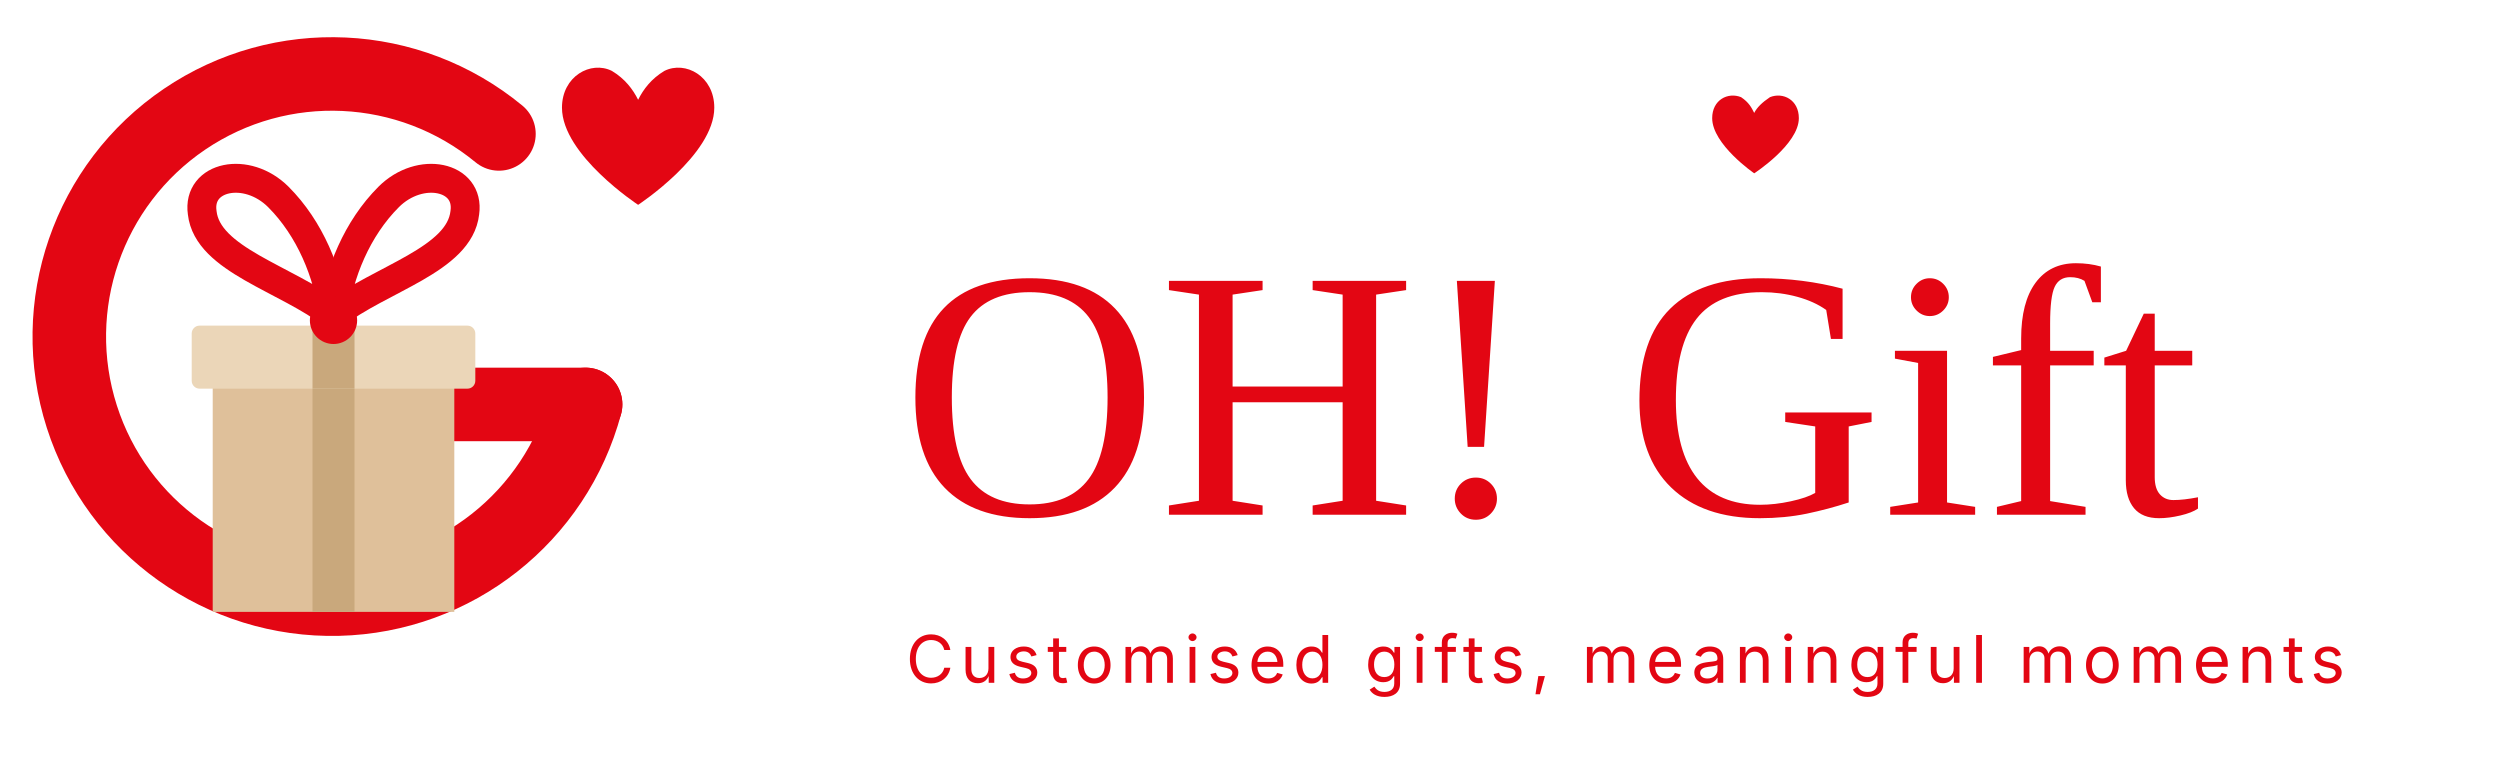
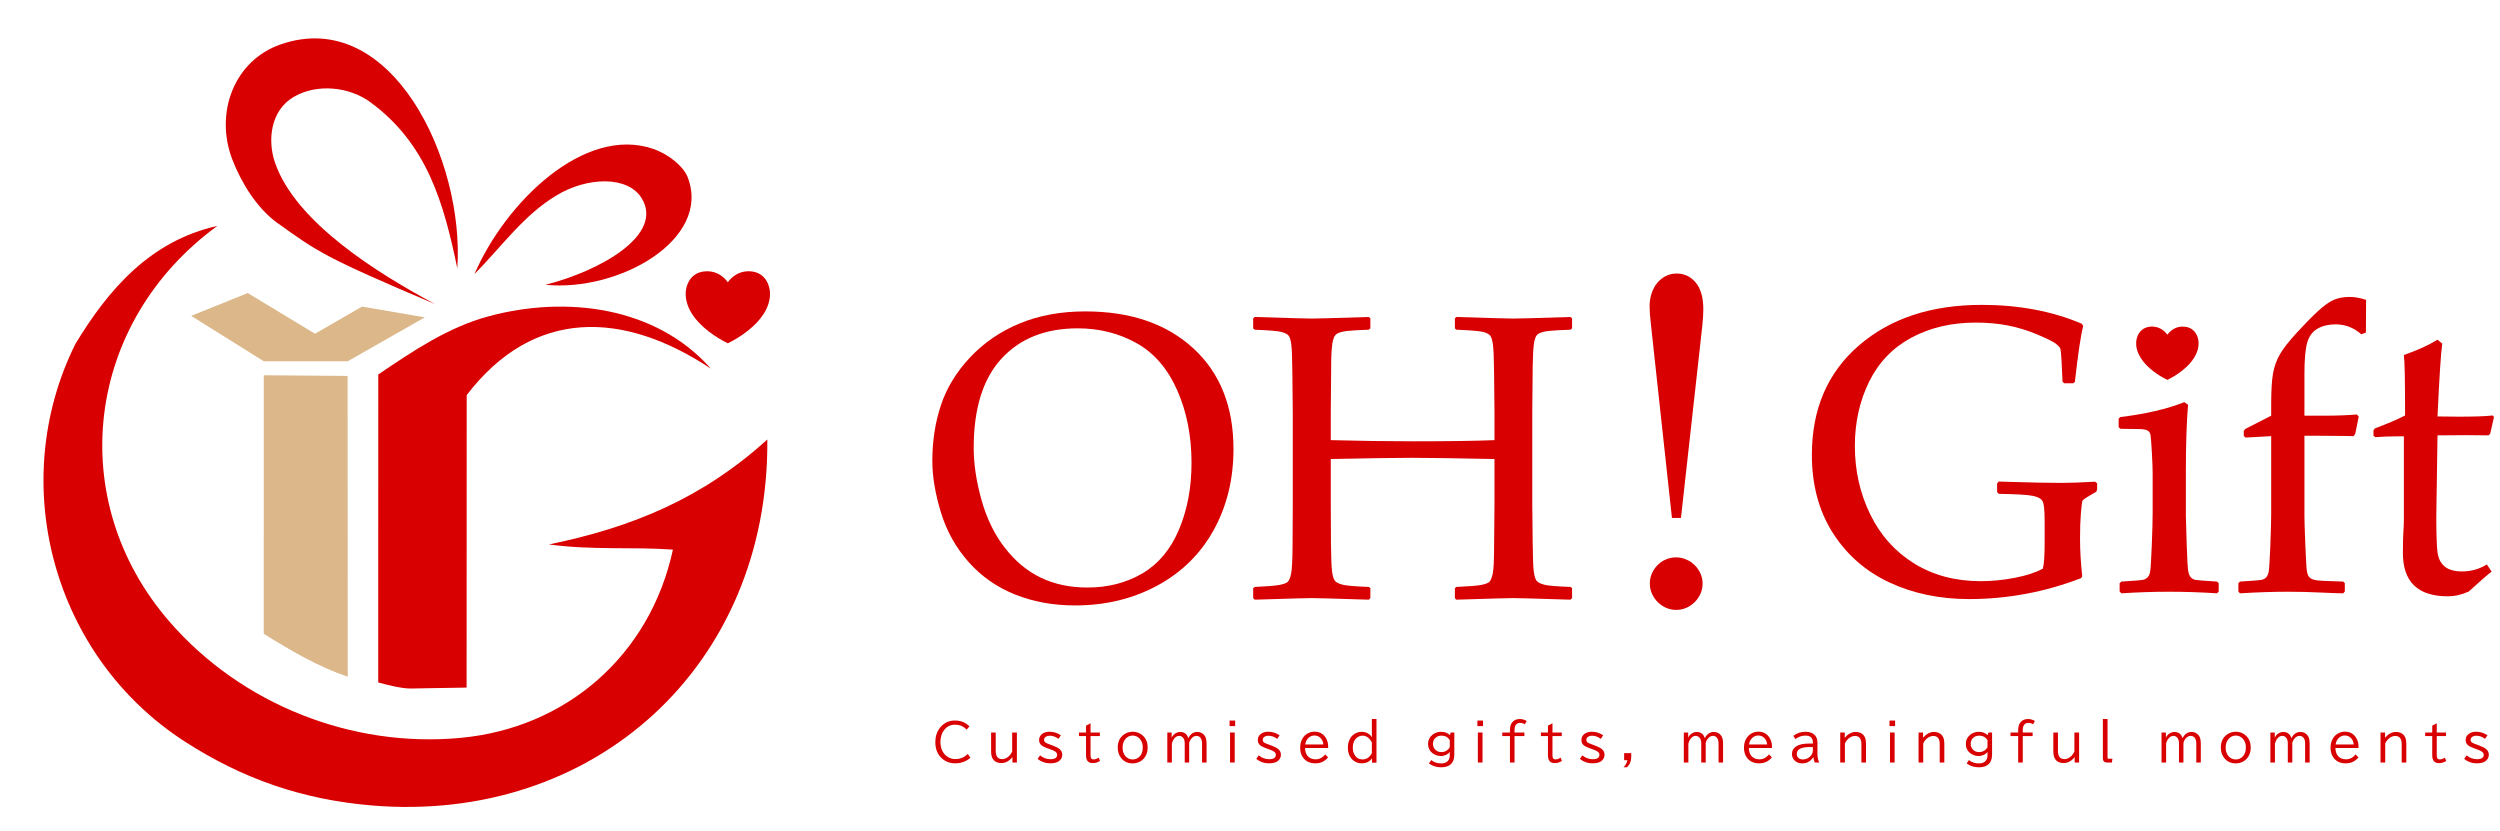
- <svg xmlns="http://www.w3.org/2000/svg" viewBox="49 62 952 292" role="img" aria-label="Oh! Gift">
-   <g>
-     <path d="M 239 113 A 100 100 0 1 0 272 216" fill="none" stroke="#E30613" stroke-width="28" stroke-linecap="round" />
-     <path d="M 272 216 L 208 216" fill="none" stroke="#E30613" stroke-width="28" stroke-linecap="round" />
-     <rect x="130" y="207" width="92" height="88" fill="#DFC09A" />
-     <rect x="168" y="207" width="16" height="88" fill="#C9A87C" />
-     <rect x="122" y="186" width="108" height="24" rx="3" fill="#EBD6B8" />
-     <rect x="168" y="186" width="16" height="24" fill="#C9A87C" />
-     <g fill="none" stroke="#E30613" stroke-width="11" stroke-linecap="round" stroke-linejoin="round">
-       <path d="M 176 182 C 158 168 128 161 126 143 C 124 129 143 125 155 137 C 167 149 174 166 176 182 Z" />
-       <path d="M 176 182 C 194 168 224 161 226 143 C 228 129 209 125 197 137 C 185 149 178 166 176 182 Z" />
-     </g>
-     <circle cx="176" cy="184" r="9" fill="#E30613" />
-     <path d="M 292 140 C 292 140 263 121 263 103 C 263 91 274 85 282 89              C 287 92 290 96 292 100 C 294 96 297 92 302 89 C 310 85 321 91 321 103              C 321 121 292 140 292 140 Z" fill="#E30613" />
-   </g>
-   <text id="wm" x="392" y="258" fill="#E30613" font-size="136" font-weight="500" font-family="'Cormorant Garamond', Georgia, 'Times New Roman', serif">OH! Gift</text>
-   <path id="gheart" transform="translate(31 0)" d="M 686 128 C 686 128 670 117 670 107 C 670 100 676 97 681 99            C 684 101 685 103 686 105 C 687 103 689 101 692 99 C 697 97 703 100 703 107            C 703 117 686 128 686 128 Z" fill="#E30613" />
-   <text id="tag" x="394" y="322" fill="#E30613" font-size="25" letter-spacing="2.5" font-family="Inter, Manrope, 'Segoe UI', system-ui, sans-serif">Customised gifts, meaningful moments</text>
+ <svg xmlns="http://www.w3.org/2000/svg" viewBox="163.67 873.41 834.12 276.93" role="img" aria-label="Oh! Gift">
+   <path fill="#D80000" d="M487.45 1126.24C486.02 1127.48 484.33 1128.09 482.37 1128.09C480.34 1128.09 478.68 1127.36 477.38 1125.89C476.29 1124.64 475.74 1123.01 475.74 1120.98C475.74 1119.31 476.16 1117.86 476.99 1116.62C477.27 1116.2 477.58 1115.83 477.93 1115.51C479.15 1114.37 480.59 1113.81 482.27 1113.81C483.31 1113.81 484.25 1113.99 485.09 1114.35C485.76 1114.64 486.44 1115.1 487.14 1115.72L486.18 1116.86C485.52 1116.18 484.85 1115.73 484.17 1115.49C483.62 1115.3 483.02 1115.2 482.35 1115.2C480.88 1115.2 479.71 1115.73 478.83 1116.8C477.9 1117.92 477.44 1119.32 477.44 1121.01C477.44 1122.45 477.8 1123.67 478.52 1124.68C478.95 1125.27 479.5 1125.75 480.16 1126.11C480.85 1126.49 481.58 1126.68 482.35 1126.68C484.01 1126.68 485.42 1126.11 486.58 1124.95L487.45 1126.24" />
+   <path fill="#D80000" d="M494.35 1117.81L495.89 1117.81L495.89 1123.93C495.89 1125.77 496.61 1126.69 498.05 1126.69C498.62 1126.69 499.17 1126.51 499.72 1126.16C500.44 1125.69 500.99 1125.02 501.38 1124.14L501.38 1117.81L502.95 1117.81L502.95 1127.82L501.46 1127.82L501.46 1125.99C500.96 1126.67 500.36 1127.18 499.68 1127.54C499.07 1127.85 498.44 1128.01 497.8 1128.01C496.53 1128.01 495.6 1127.58 495 1126.73C494.57 1126.12 494.35 1125.26 494.35 1124.14L494.35 1117.81" />
+   <path fill="#D80000" d="M510.69 1125.44C511.71 1126.29 512.87 1126.72 514.16 1126.72C515.64 1126.72 516.39 1126.22 516.39 1125.24C516.39 1124.79 516.13 1124.4 515.63 1124.08C515.3 1123.88 514.79 1123.65 514.1 1123.41L513.24 1123.1C512.28 1122.77 511.59 1122.42 511.16 1122.07C510.63 1121.63 510.36 1121.04 510.36 1120.3C510.36 1119.42 510.74 1118.72 511.5 1118.2C512.12 1117.77 512.9 1117.55 513.84 1117.55C515.21 1117.55 516.47 1117.95 517.63 1118.74L516.83 1119.93C515.91 1119.23 514.94 1118.88 513.93 1118.88C513.47 1118.88 513.09 1118.96 512.77 1119.13C512.27 1119.38 512.02 1119.76 512.02 1120.26C512.02 1120.66 512.2 1120.97 512.55 1121.2C512.77 1121.34 513.27 1121.56 514.05 1121.84L515.1 1122.23C516.06 1122.59 516.77 1122.97 517.23 1123.38C517.8 1123.87 518.09 1124.48 518.09 1125.21C518.09 1126.16 517.67 1126.91 516.84 1127.46C516.21 1127.88 515.27 1128.09 514.04 1128.09C512.47 1128.09 511.07 1127.6 509.86 1126.62L510.69 1125.44" />
+   <path fill="#D80000" d="M527.53 1114.73L527.53 1117.81L530.63 1117.81L530.63 1118.99L527.53 1118.99L527.53 1125.22C527.53 1125.7 527.57 1126.04 527.65 1126.24C527.79 1126.6 528.08 1126.78 528.52 1126.78C529.1 1126.78 529.67 1126.58 530.25 1126.19L530.68 1127.29C529.95 1127.78 529.14 1128.02 528.27 1128.02C526.77 1128.02 526.02 1127.16 526.02 1125.42L526.02 1118.99L523.66 1118.99L523.66 1117.81L526.02 1117.81L526.02 1115.53L527.53 1114.73" />
+   <path fill="#D80000" d="M541.57 1118.83C540.56 1118.83 539.73 1119.25 539.07 1120.09C538.5 1120.81 538.22 1121.72 538.22 1122.83C538.22 1123.61 538.36 1124.31 538.66 1124.91C538.93 1125.49 539.32 1125.94 539.83 1126.28C540.35 1126.62 540.95 1126.8 541.6 1126.8C542.39 1126.8 543.08 1126.54 543.69 1126.03C544.54 1125.29 544.96 1124.22 544.96 1122.82C544.96 1121.63 544.63 1120.67 543.98 1119.92C543.33 1119.19 542.53 1118.83 541.57 1118.83M541.62 1117.55C542.98 1117.55 544.13 1118.02 545.08 1118.94C546.08 1119.92 546.58 1121.21 546.58 1122.8C546.58 1123.74 546.41 1124.58 546.06 1125.32C545.62 1126.28 544.95 1127 544.05 1127.49C543.31 1127.9 542.48 1128.11 541.58 1128.11C539.96 1128.11 538.67 1127.51 537.72 1126.31C536.98 1125.37 536.6 1124.2 536.6 1122.8C536.6 1120.98 537.24 1119.58 538.51 1118.59C539.4 1117.9 540.43 1117.55 541.62 1117.55" />
+   <path fill="#D80000" d="M554.59 1117.81L554.59 1119.54C554.89 1118.88 555.35 1118.37 555.98 1118.02C556.44 1117.75 556.91 1117.62 557.39 1117.62C558.79 1117.62 559.72 1118.31 560.15 1119.71C560.4 1119.16 560.72 1118.72 561.1 1118.39C561.69 1117.87 562.37 1117.62 563.13 1117.62C564.2 1117.62 565.04 1118.05 565.64 1118.91C566.04 1119.49 566.24 1120.34 566.24 1121.49L566.24 1127.82L564.73 1127.82L564.73 1121.52C564.73 1120.69 564.56 1120.05 564.24 1119.62C563.9 1119.16 563.43 1118.93 562.84 1118.93C562.29 1118.93 561.78 1119.18 561.31 1119.68C560.88 1120.12 560.59 1120.67 560.44 1121.31L560.44 1127.82L558.95 1127.82L558.95 1121.44C558.95 1120.7 558.8 1120.11 558.5 1119.69C558.15 1119.18 557.67 1118.93 557.08 1118.93C556.49 1118.93 555.95 1119.22 555.46 1119.82C555.09 1120.27 554.83 1120.83 554.66 1121.5L554.66 1127.82L553.14 1127.82L553.14 1117.81L554.59 1117.81" />
+   <path fill="#D80000" d="M574.07 1117.81H575.63V1127.82H574.07ZM573.92 1113.82H575.78V1115.67H573.92Z" />
+   <path fill="#D80000" d="M583.65 1125.44C584.68 1126.29 585.83 1126.72 587.12 1126.72C588.61 1126.72 589.35 1126.22 589.35 1125.24C589.35 1124.79 589.1 1124.4 588.59 1124.08C588.26 1123.88 587.75 1123.65 587.06 1123.41L586.2 1123.1C585.25 1122.77 584.55 1122.42 584.12 1122.07C583.59 1121.63 583.33 1121.04 583.33 1120.3C583.33 1119.42 583.7 1118.72 584.46 1118.2C585.09 1117.77 585.87 1117.55 586.81 1117.55C588.18 1117.55 589.44 1117.95 590.59 1118.74L589.8 1119.93C588.87 1119.23 587.9 1118.88 586.89 1118.88C586.44 1118.88 586.05 1118.96 585.74 1119.13C585.23 1119.38 584.98 1119.76 584.98 1120.26C584.98 1120.66 585.16 1120.97 585.51 1121.2C585.73 1121.34 586.23 1121.56 587.01 1121.84L588.07 1122.23C589.02 1122.59 589.73 1122.97 590.2 1123.38C590.76 1123.87 591.05 1124.48 591.05 1125.21C591.05 1126.16 590.63 1126.91 589.81 1127.46C589.17 1127.88 588.24 1128.09 587.01 1128.09C585.43 1128.09 584.04 1127.6 582.82 1126.62L583.65 1125.44" />
+   <path fill="#D80000" d="M605.19 1121.79C605.12 1120.98 604.86 1120.31 604.41 1119.79C603.85 1119.14 603.12 1118.81 602.22 1118.81C601.57 1118.81 600.98 1119.02 600.44 1119.43C599.73 1119.97 599.31 1120.76 599.16 1121.79L605.19 1121.79M606.81 1122.98L599.1 1122.98C599.12 1124.03 599.37 1124.86 599.84 1125.49C600.47 1126.33 601.39 1126.76 602.6 1126.76C603.88 1126.76 604.95 1126.2 605.82 1125.1L606.78 1126.12C605.68 1127.44 604.26 1128.1 602.53 1128.1C600.8 1128.1 599.47 1127.51 598.54 1126.33C597.82 1125.42 597.47 1124.28 597.47 1122.9C597.47 1121.72 597.72 1120.69 598.24 1119.81C598.75 1118.96 599.44 1118.34 600.32 1117.95C600.92 1117.67 601.57 1117.53 602.25 1117.53C603.85 1117.53 605.07 1118.17 605.92 1119.44C606.52 1120.32 606.81 1121.35 606.81 1122.54L606.81 1122.98" />
+   <path fill="#D80000" d="M621.39 1121.08C620.55 1119.6 619.52 1118.86 618.31 1118.86C617.56 1118.86 616.89 1119.11 616.31 1119.62C615.45 1120.35 615.03 1121.43 615.03 1122.85C615.03 1123.83 615.23 1124.64 615.64 1125.31C616.25 1126.3 617.14 1126.8 618.31 1126.8C619.07 1126.8 619.75 1126.54 620.38 1126.02C620.76 1125.69 621.1 1125.26 621.39 1124.71L621.39 1121.08M621.39 1113.31L622.93 1113.31L622.93 1127.87L621.45 1127.87L621.45 1126.41C621.21 1126.78 620.92 1127.08 620.59 1127.32C619.87 1127.83 619.02 1128.09 618.06 1128.09C617.04 1128.09 616.14 1127.81 615.36 1127.24C614.05 1126.28 613.39 1124.81 613.39 1122.82C613.39 1121.67 613.64 1120.67 614.13 1119.82C614.67 1118.89 615.43 1118.24 616.4 1117.87C616.92 1117.67 617.46 1117.57 618.02 1117.57C618.96 1117.57 619.79 1117.85 620.52 1118.41C620.86 1118.68 621.15 1119 621.39 1119.38L621.39 1113.31" />
+   <path fill="#D80000" d="M647.38 1120.37C646.76 1119.36 645.84 1118.86 644.59 1118.86C644 1118.86 643.48 1119 643.03 1119.27C642.19 1119.78 641.77 1120.56 641.77 1121.6C641.77 1122.29 641.98 1122.88 642.42 1123.39C642.95 1124.03 643.67 1124.35 644.57 1124.35C645.51 1124.35 646.29 1124.02 646.91 1123.37C647.09 1123.19 647.24 1122.98 647.38 1122.73L647.38 1120.37M648.9 1117.81L648.9 1125.12C648.9 1126.53 648.55 1127.59 647.83 1128.3C647.08 1129.04 645.99 1129.42 644.56 1129.42C642.93 1129.42 641.56 1128.99 640.43 1128.12L641.19 1127C642.08 1127.75 643.21 1128.12 644.57 1128.12C645.72 1128.12 646.53 1127.74 647 1126.96C647.25 1126.54 647.38 1126.04 647.38 1125.44L647.38 1124.3C647.09 1124.69 646.7 1125 646.22 1125.23C645.64 1125.51 645.05 1125.65 644.46 1125.65C643.53 1125.65 642.69 1125.4 641.94 1124.92C640.75 1124.15 640.15 1123.05 640.15 1121.61C640.15 1120.34 640.67 1119.3 641.69 1118.5C642.51 1117.88 643.44 1117.57 644.49 1117.57C645.64 1117.57 646.63 1117.94 647.44 1118.69L647.7 1117.81L648.9 1117.81" />
+   <path fill="#D80000" d="M656.75 1117.81H658.31V1127.82H656.75ZM656.6 1113.82H658.47V1115.67H656.6Z" />
+   <path fill="#D80000" d="M667.46 1117.81L667.46 1117.03C667.46 1115.99 667.67 1115.17 668.09 1114.58C668.69 1113.73 669.57 1113.31 670.72 1113.31C671.54 1113.31 672.31 1113.53 673.04 1113.97L672.43 1115.06C671.92 1114.74 671.39 1114.59 670.84 1114.59C670.05 1114.59 669.5 1114.95 669.19 1115.67C669.06 1116 668.99 1116.45 668.99 1117.01L668.99 1117.81L672.28 1117.81L672.28 1118.99L668.99 1118.99L668.99 1127.82L667.46 1127.82L667.46 1118.99L664.9 1118.99L664.9 1117.81L667.46 1117.81" />
+   <path fill="#D80000" d="M681.65 1114.73L681.65 1117.81L684.75 1117.81L684.75 1118.99L681.65 1118.99L681.65 1125.22C681.65 1125.7 681.69 1126.04 681.78 1126.24C681.92 1126.6 682.21 1126.78 682.65 1126.78C683.22 1126.78 683.8 1126.58 684.38 1126.19L684.81 1127.29C684.07 1127.78 683.27 1128.02 682.4 1128.02C680.89 1128.02 680.14 1127.16 680.14 1125.42L680.14 1118.99L677.78 1118.99L677.78 1117.81L680.14 1117.81L680.14 1115.53L681.65 1114.73" />
+   <path fill="#D80000" d="M691.62 1125.44C692.65 1126.29 693.81 1126.72 695.09 1126.72C696.58 1126.72 697.32 1126.22 697.32 1125.24C697.32 1124.79 697.07 1124.4 696.56 1124.08C696.23 1123.88 695.73 1123.65 695.04 1123.41L694.17 1123.1C693.22 1122.77 692.52 1122.42 692.09 1122.07C691.56 1121.63 691.3 1121.04 691.3 1120.3C691.3 1119.42 691.68 1118.72 692.43 1118.2C693.06 1117.77 693.84 1117.55 694.78 1117.55C696.15 1117.55 697.41 1117.95 698.56 1118.74L697.77 1119.93C696.85 1119.23 695.88 1118.88 694.86 1118.88C694.41 1118.88 694.02 1118.96 693.71 1119.13C693.21 1119.38 692.95 1119.76 692.95 1120.26C692.95 1120.66 693.13 1120.97 693.49 1121.2C693.71 1121.34 694.21 1121.56 694.99 1121.84L696.04 1122.23C696.99 1122.59 697.7 1122.97 698.17 1123.38C698.74 1123.87 699.02 1124.48 699.02 1125.21C699.02 1126.16 698.61 1126.91 697.78 1127.46C697.14 1127.88 696.21 1128.09 694.98 1128.09C693.4 1128.09 692.01 1127.6 690.79 1126.62L691.62 1125.44" />
+   <path fill="#D80000" d="M705.56 1124.69L707.93 1124.69L707.93 1126.02C707.93 1127.4 707.45 1128.53 706.49 1129.41L705.35 1129.41C706.08 1128.69 706.51 1127.9 706.65 1127.04L705.56 1127.04L705.56 1124.69" />
+   <path fill="#D80000" d="M726.93 1117.81L726.93 1119.54C727.22 1118.88 727.68 1118.37 728.31 1118.02C728.78 1117.75 729.25 1117.62 729.72 1117.62C731.13 1117.62 732.05 1118.31 732.49 1119.71C732.74 1119.16 733.05 1118.72 733.43 1118.39C734.03 1117.87 734.71 1117.62 735.46 1117.62C736.53 1117.62 737.37 1118.05 737.97 1118.91C738.37 1119.49 738.57 1120.34 738.57 1121.49L738.57 1127.82L737.06 1127.82L737.06 1121.52C737.06 1120.69 736.9 1120.05 736.57 1119.62C736.23 1119.16 735.76 1118.93 735.17 1118.93C734.63 1118.93 734.11 1119.18 733.64 1119.68C733.21 1120.12 732.93 1120.67 732.78 1121.31L732.78 1127.82L731.29 1127.82L731.29 1121.44C731.29 1120.7 731.14 1120.11 730.84 1119.69C730.48 1119.18 730 1118.93 729.41 1118.93C728.82 1118.93 728.29 1119.22 727.8 1119.82C727.43 1120.27 727.16 1120.83 726.99 1121.5L726.99 1127.82L725.47 1127.82L725.47 1117.81L726.93 1117.81" />
+   <path fill="#D80000" d="M753.26 1121.79C753.2 1120.98 752.94 1120.31 752.48 1119.79C751.92 1119.14 751.19 1118.81 750.3 1118.81C749.64 1118.81 749.05 1119.02 748.52 1119.43C747.81 1119.97 747.38 1120.76 747.24 1121.79L753.26 1121.79M754.89 1122.98L747.17 1122.98C747.19 1124.03 747.44 1124.86 747.91 1125.49C748.55 1126.33 749.47 1126.76 750.68 1126.76C751.95 1126.76 753.03 1126.2 753.89 1125.1L754.85 1126.12C753.75 1127.44 752.34 1128.1 750.6 1128.1C748.87 1128.1 747.55 1127.51 746.62 1126.33C745.9 1125.42 745.54 1124.28 745.54 1122.9C745.54 1121.72 745.8 1120.69 746.32 1119.81C746.83 1118.96 747.52 1118.34 748.39 1117.95C749 1117.67 749.64 1117.53 750.33 1117.53C751.92 1117.53 753.14 1118.17 754 1119.44C754.59 1120.32 754.89 1121.35 754.89 1122.54L754.89 1122.98" />
+   <path fill="#D80000" d="M768.54 1122.66L767.47 1122.66C764.6 1122.66 763.16 1123.43 763.16 1124.97C763.16 1125.46 763.31 1125.88 763.62 1126.21C764 1126.6 764.52 1126.8 765.17 1126.8C766.02 1126.8 766.77 1126.53 767.41 1125.99C768.16 1125.36 768.54 1124.61 768.54 1123.75L768.54 1122.66M768.54 1121.49L768.54 1121.16C768.54 1120.37 768.32 1119.78 767.88 1119.38C767.48 1119.02 766.87 1118.84 766.04 1118.84C764.83 1118.84 763.71 1119.23 762.69 1120.01L762.02 1118.91C763.2 1118.02 764.55 1117.57 766.07 1117.57C767.45 1117.57 768.49 1117.94 769.19 1118.69C769.77 1119.3 770.06 1120.16 770.06 1121.24L770.06 1124.83C770.06 1126.11 770.26 1127.1 770.66 1127.82L769.17 1127.82C768.95 1127.36 768.79 1126.77 768.69 1126.05L768.64 1126.05C768.32 1126.62 767.86 1127.1 767.24 1127.49C766.62 1127.9 765.85 1128.11 764.93 1128.11C763.98 1128.11 763.18 1127.82 762.56 1127.26C761.89 1126.67 761.56 1125.91 761.56 1124.98C761.56 1123.88 762.04 1123.02 763.01 1122.4C763.97 1121.79 765.42 1121.49 767.38 1121.49L768.54 1121.49" />
+   <path fill="#D80000" d="M779.17 1117.81L779.17 1119.61C779.68 1118.94 780.27 1118.44 780.93 1118.1C781.54 1117.78 782.16 1117.62 782.79 1117.62C783.62 1117.62 784.33 1117.82 784.92 1118.23C785.82 1118.86 786.26 1119.94 786.26 1121.49L786.26 1127.82L784.72 1127.82L784.72 1121.68C784.72 1119.87 784.01 1118.96 782.59 1118.96C782.05 1118.96 781.52 1119.12 781 1119.42C780.23 1119.88 779.63 1120.55 779.22 1121.45L779.22 1127.82L777.66 1127.82L777.66 1117.81L779.17 1117.81" />
+   <path fill="#D80000" d="M794.26 1117.81H795.81V1127.82H794.26ZM794.1 1113.82H795.97V1115.67H794.1Z" />
+   <path fill="#D80000" d="M805.3 1117.81L805.3 1119.61C805.81 1118.94 806.4 1118.44 807.06 1118.1C807.67 1117.78 808.29 1117.62 808.92 1117.62C809.75 1117.62 810.46 1117.82 811.05 1118.23C811.95 1118.86 812.39 1119.94 812.39 1121.49L812.39 1127.82L810.85 1127.82L810.85 1121.68C810.85 1119.87 810.14 1118.96 808.72 1118.96C808.18 1118.96 807.65 1119.12 807.13 1119.42C806.36 1119.88 805.76 1120.55 805.35 1121.45L805.35 1127.82L803.79 1127.82L803.79 1117.81L805.3 1117.81" />
+   <path fill="#D80000" d="M826.79 1120.37C826.18 1119.36 825.25 1118.86 824.01 1118.86C823.42 1118.86 822.89 1119 822.44 1119.27C821.6 1119.78 821.18 1120.56 821.18 1121.6C821.18 1122.29 821.4 1122.88 821.83 1123.39C822.36 1124.03 823.08 1124.35 823.98 1124.35C824.92 1124.35 825.7 1124.02 826.33 1123.37C826.5 1123.19 826.65 1122.98 826.79 1122.73L826.79 1120.37M828.32 1117.81L828.32 1125.12C828.32 1126.53 827.96 1127.59 827.25 1128.3C826.49 1129.04 825.4 1129.42 823.97 1129.42C822.34 1129.42 820.97 1128.99 819.85 1128.12L820.6 1127C821.49 1127.75 822.62 1128.12 823.98 1128.12C825.14 1128.12 825.95 1127.74 826.41 1126.96C826.66 1126.54 826.79 1126.04 826.79 1125.44L826.79 1124.3C826.5 1124.69 826.11 1125 825.63 1125.23C825.05 1125.51 824.46 1125.65 823.87 1125.65C822.94 1125.65 822.1 1125.4 821.35 1124.92C820.16 1124.15 819.57 1123.05 819.57 1121.61C819.57 1120.34 820.08 1119.3 821.11 1118.5C821.92 1117.88 822.85 1117.57 823.9 1117.57C825.05 1117.57 826.04 1117.94 826.86 1118.69L827.11 1117.81L828.32 1117.81" />
+   <path fill="#D80000" d="M837.03 1117.81L837.03 1117.03C837.03 1115.99 837.24 1115.17 837.66 1114.58C838.27 1113.73 839.14 1113.31 840.29 1113.31C841.11 1113.31 841.88 1113.53 842.61 1113.97L842.01 1115.06C841.49 1114.74 840.96 1114.59 840.41 1114.59C839.62 1114.59 839.08 1114.95 838.77 1115.67C838.63 1116 838.56 1116.45 838.56 1117.01L838.56 1117.81L841.85 1117.81L841.85 1118.99L838.56 1118.99L838.56 1127.82L837.03 1127.82L837.03 1118.99L834.47 1118.99L834.47 1117.81L837.03 1117.81" />
+   <path fill="#D80000" d="M848.76 1117.81L850.3 1117.81L850.3 1123.93C850.3 1125.77 851.02 1126.69 852.46 1126.69C853.03 1126.69 853.58 1126.51 854.13 1126.16C854.85 1125.69 855.4 1125.02 855.79 1124.14L855.79 1117.81L857.36 1117.81L857.36 1127.82L855.87 1127.82L855.87 1125.99C855.37 1126.67 854.77 1127.18 854.09 1127.54C853.48 1127.85 852.85 1128.01 852.21 1128.01C850.94 1128.01 850.01 1127.58 849.41 1126.73C848.98 1126.12 848.76 1125.26 848.76 1124.14L848.76 1117.81" />
+   <path fill="#D80000" d="M865.29 1113.31L866.85 1113.31L866.85 1126.23C866.85 1126.44 866.95 1126.55 867.15 1126.55L868.48 1126.55L868.3 1127.82L866.73 1127.82C865.77 1127.82 865.29 1127.35 865.29 1126.41L865.29 1113.31" />
+   <path fill="#D80000" d="M886.32 1117.81L886.32 1119.54C886.61 1118.88 887.08 1118.37 887.71 1118.02C888.17 1117.75 888.64 1117.62 889.11 1117.62C890.52 1117.62 891.45 1118.31 891.88 1119.71C892.13 1119.16 892.45 1118.72 892.83 1118.39C893.42 1117.87 894.1 1117.62 894.86 1117.62C895.93 1117.62 896.76 1118.05 897.37 1118.91C897.76 1119.49 897.96 1120.34 897.96 1121.49L897.96 1127.82L896.46 1127.82L896.46 1121.52C896.46 1120.69 896.29 1120.05 895.97 1119.62C895.62 1119.16 895.16 1118.93 894.57 1118.93C894.02 1118.93 893.51 1119.18 893.03 1119.68C892.61 1120.12 892.32 1120.67 892.17 1121.31L892.17 1127.82L890.68 1127.82L890.68 1121.44C890.68 1120.7 890.53 1120.11 890.23 1119.69C889.87 1119.18 889.4 1118.93 888.81 1118.93C888.22 1118.93 887.68 1119.22 887.19 1119.82C886.82 1120.27 886.55 1120.83 886.39 1121.5L886.39 1127.82L884.86 1127.82L884.86 1117.81L886.32 1117.81" />
+   <path fill="#D80000" d="M909.62 1118.83C908.61 1118.83 907.77 1119.25 907.12 1120.09C906.55 1120.81 906.26 1121.72 906.26 1122.83C906.26 1123.61 906.41 1124.31 906.7 1124.91C906.98 1125.49 907.37 1125.94 907.87 1126.28C908.4 1126.62 908.99 1126.8 909.64 1126.8C910.43 1126.8 911.13 1126.54 911.73 1126.03C912.58 1125.29 913.01 1124.22 913.01 1122.82C913.01 1121.63 912.68 1120.67 912.02 1119.92C911.37 1119.19 910.57 1118.83 909.62 1118.83M909.66 1117.55C911.02 1117.55 912.18 1118.02 913.12 1118.94C914.12 1119.92 914.62 1121.21 914.62 1122.8C914.62 1123.74 914.45 1124.58 914.11 1125.32C913.67 1126.28 912.99 1127 912.09 1127.49C911.35 1127.9 910.52 1128.11 909.63 1128.11C908 1128.11 906.71 1127.51 905.77 1126.31C905.02 1125.37 904.65 1124.2 904.65 1122.8C904.65 1120.98 905.28 1119.58 906.55 1118.59C907.44 1117.9 908.48 1117.55 909.66 1117.55" />
+   <path fill="#D80000" d="M922.64 1117.81L922.64 1119.54C922.93 1118.88 923.39 1118.37 924.02 1118.02C924.48 1117.75 924.95 1117.62 925.43 1117.62C926.84 1117.62 927.76 1118.31 928.19 1119.71C928.44 1119.16 928.76 1118.72 929.14 1118.39C929.74 1117.87 930.41 1117.62 931.17 1117.62C932.24 1117.62 933.08 1118.05 933.68 1118.91C934.08 1119.49 934.28 1120.34 934.28 1121.49L934.28 1127.82L932.77 1127.82L932.77 1121.52C932.77 1120.69 932.61 1120.05 932.28 1119.62C931.94 1119.16 931.47 1118.93 930.88 1118.93C930.33 1118.93 929.82 1119.18 929.35 1119.68C928.92 1120.12 928.63 1120.67 928.49 1121.31L928.49 1127.82L926.99 1127.82L926.99 1121.44C926.99 1120.7 926.84 1120.11 926.55 1119.69C926.19 1119.18 925.71 1118.93 925.12 1118.93C924.53 1118.93 923.99 1119.22 923.51 1119.82C923.14 1120.27 922.87 1120.83 922.7 1121.5L922.7 1127.82L921.18 1127.82L921.18 1117.81L922.64 1117.81" />
+   <path fill="#D80000" d="M948.97 1121.79C948.9 1120.98 948.64 1120.31 948.19 1119.79C947.63 1119.14 946.9 1118.81 946 1118.81C945.35 1118.81 944.76 1119.02 944.22 1119.43C943.52 1119.97 943.09 1120.76 942.95 1121.79L948.97 1121.79M950.59 1122.98L942.88 1122.98C942.9 1124.03 943.15 1124.86 943.62 1125.49C944.25 1126.33 945.18 1126.76 946.39 1126.76C947.66 1126.76 948.73 1126.2 949.6 1125.1L950.56 1126.12C949.46 1127.44 948.05 1128.1 946.31 1128.1C944.58 1128.1 943.25 1127.51 942.33 1126.33C941.61 1125.42 941.25 1124.28 941.25 1122.9C941.25 1121.72 941.51 1120.69 942.03 1119.81C942.54 1118.96 943.23 1118.34 944.1 1117.95C944.71 1117.67 945.35 1117.53 946.04 1117.53C947.63 1117.53 948.85 1118.17 949.71 1119.44C950.3 1120.32 950.59 1121.35 950.59 1122.54L950.59 1122.98" />
+   <path fill="#D80000" d="M959.44 1117.81L959.44 1119.61C959.95 1118.94 960.53 1118.44 961.2 1118.1C961.81 1117.78 962.43 1117.62 963.06 1117.62C963.89 1117.62 964.6 1117.82 965.19 1118.23C966.08 1118.86 966.53 1119.94 966.53 1121.49L966.53 1127.82L964.99 1127.82L964.99 1121.68C964.99 1119.87 964.28 1118.96 962.86 1118.96C962.31 1118.96 961.78 1119.12 961.27 1119.42C960.5 1119.88 959.9 1120.55 959.49 1121.45L959.49 1127.82L957.93 1127.82L957.93 1117.81L959.44 1117.81" />
+   <path fill="#D80000" d="M976.69 1114.73L976.69 1117.81L979.78 1117.81L979.78 1118.99L976.69 1118.99L976.69 1125.22C976.69 1125.7 976.73 1126.04 976.81 1126.24C976.95 1126.6 977.24 1126.78 977.68 1126.78C978.25 1126.78 978.83 1126.58 979.41 1126.19L979.84 1127.29C979.11 1127.78 978.3 1128.02 977.43 1128.02C975.93 1128.02 975.18 1127.16 975.18 1125.42L975.18 1118.99L972.82 1118.99L972.82 1117.81L975.18 1117.81L975.18 1115.53L976.69 1114.73" />
+   <path fill="#D80000" d="M986.66 1125.44C987.68 1126.29 988.84 1126.72 990.13 1126.72C991.61 1126.72 992.36 1126.22 992.36 1125.24C992.36 1124.79 992.1 1124.4 991.59 1124.08C991.27 1123.88 990.76 1123.65 990.07 1123.41L989.21 1123.1C988.25 1122.77 987.56 1122.42 987.13 1122.07C986.6 1121.63 986.33 1121.04 986.33 1120.3C986.33 1119.42 986.71 1118.72 987.47 1118.2C988.09 1117.77 988.87 1117.55 989.81 1117.55C991.18 1117.55 992.44 1117.95 993.6 1118.74L992.8 1119.93C991.88 1119.23 990.91 1118.88 989.9 1118.88C989.44 1118.88 989.06 1118.96 988.74 1119.13C988.24 1119.38 987.99 1119.76 987.99 1120.26C987.99 1120.66 988.17 1120.97 988.52 1121.2C988.74 1121.34 989.24 1121.56 990.02 1121.84L991.07 1122.23C992.03 1122.59 992.74 1122.97 993.2 1123.38C993.77 1123.87 994.06 1124.48 994.06 1125.21C994.06 1126.16 993.64 1126.91 992.81 1127.46C992.18 1127.88 991.24 1128.09 990.01 1128.09C988.44 1128.09 987.04 1127.6 985.83 1126.62L986.66 1125.44" />
+   <path fill="#D80000" d="M388.19 1056.79C380.49 1092.33 352.4 1116.33 317.35 1119.6C280.93 1123.01 244.16 1108.34 220.33 1080.95C184.77 1040.1 192.2 980.83 236.19 948.79C213.77 953.74 199.72 970.15 188.82 988.17C165.67 1034.8 181.41 1092.39 225.18 1120.73C244.53 1133.26 264.64 1140.22 287.74 1142.15C362.05 1148.35 420.3 1095.46 419.69 1020.04C398 1039.74 374.51 1049.39 346.81 1055.06C361.66 1057.06 374.53 1055.8 388.19 1056.79" />
+   <path fill="#D80000" d="M319.35 1102.82L319.38 1005.23C341.69 976.1 371.64 977.01 400.87 996.42C382.41 975.57 352.46 972.02 326.81 978.91C313.22 982.56 301.57 990.45 289.88 998.35L289.87 1101.11C293.44 1102.09 297.92 1103.18 300.78 1103.13L319.35 1102.82" />
+   <path fill="#DBB789" d="M251.67 1084.88C261.38 1090.9 269.81 1095.82 279.69 1099.2L279.65 998.84L251.68 998.61L251.67 1084.88" />
+   <path fill="#D80000" d="M256.31 947.87C269.61 957.37 271.74 959.16 308.84 974.88C289.98 964.78 262.33 947.73 255.43 927.69C252.86 920.23 253.9 910.24 261.73 905.71C269.54 901.18 280.22 902.39 287.16 907.45C306.16 921.32 311.76 941.17 316.25 962.96C318.73 926.73 294.23 875.41 257.29 888.23C241.83 893.6 235.17 911.04 241.21 926.7C244.21 934.48 249.48 942.99 256.31 947.87" />
+   <path fill="#D80000" d="M349.18 938.7C359.6 932.35 373.12 932.02 377.74 939.51C385.34 951.85 363.71 963.88 345.64 968.43C370.25 970.86 401.09 953.26 393.13 932.58C391.75 928.98 386.84 924.9 381.68 923.11C358.61 915.11 332.23 941.05 321.98 964.86C331.3 955.4 338.27 945.34 349.18 938.7" />
+   <path fill="#D80000" d="M419.57 967.38C419.29 966.86 418.96 966.4 418.56 965.97C417.16 964.45 415.24 963.87 413.19 963.92C410.47 963.96 408.07 965.41 406.51 967.59C404.96 965.41 402.52 963.95 399.81 963.92C396.9 963.85 394.5 965.1 393.26 967.77C392.19 970.06 392.24 972.51 393.01 974.9C393.79 977.32 395.32 979.47 397.08 981.29C398.08 982.32 399.16 983.26 400.31 984.13C402.25 985.6 404.31 986.88 406.51 987.95C408.87 986.79 411.08 985.42 413.12 983.81C414.33 982.87 415.45 981.84 416.48 980.71C418.02 979.01 419.33 977.04 420.03 974.85C420.83 972.34 420.82 969.73 419.57 967.38" />
+   <path fill="#DBB789" d="M279.69 993.94L305.41 979.29L284.44 975.71L268.76 984.76L246.32 971.18L227.46 978.8L251.67 993.94L279.69 993.94" />
+   <path fill="#D80000" d="M488.54 1022.85C488.54 1028.24 489.42 1034.05 491.16 1040.27C492.91 1046.48 495.52 1051.82 499 1056.26C502.47 1060.71 506.47 1064.02 511.01 1066.19C515.54 1068.35 520.71 1069.44 526.51 1069.44C533.36 1069.44 539.47 1067.87 544.83 1064.72C550.18 1061.58 554.25 1056.71 557.04 1050.09C559.83 1043.48 561.22 1036.05 561.22 1027.82C561.22 1018.89 559.63 1010.81 556.44 1003.6C553.25 996.39 548.72 991.14 542.83 987.87C536.95 984.59 530.42 982.96 523.25 982.96C512.5 982.96 504.03 986.32 497.83 993.05C491.64 999.77 488.54 1009.7 488.54 1022.85M474.74 1027.23C474.74 1020.59 475.69 1014.39 477.59 1008.64C479.49 1002.89 482.73 997.57 487.31 992.68C491.89 987.79 497.41 984.01 503.87 981.33C510.33 978.65 517.63 977.31 525.78 977.31C540.86 977.31 552.88 981.42 561.82 989.63C570.75 997.83 575.22 1009.04 575.22 1023.24C575.22 1033.24 573.03 1042.23 568.65 1050.19C564.27 1058.15 558 1064.35 549.84 1068.77C541.67 1073.2 532.5 1075.41 522.33 1075.41C515.11 1075.41 508.48 1074.2 502.41 1071.79C496.35 1069.38 491.19 1065.79 486.92 1061.01C482.65 1056.23 479.55 1050.7 477.62 1044.42C475.7 1038.13 474.74 1032.4 474.74 1027.23" />
+   <path fill="#D80000" d="M582.33 979.17C593.61 979.53 599.93 979.7 601.31 979.7C602.77 979.7 609.12 979.53 620.35 979.17L620.89 979.64L620.89 982.96L620.35 983.42C617.3 983.51 614.95 983.64 613.29 983.82C611.63 984 610.42 984.33 609.67 984.81C608.92 985.3 608.42 986.44 608.18 988.23C607.93 990.03 607.81 992.51 607.81 995.7L607.68 1010.96L607.68 1020.26C617.37 1020.52 626.55 1020.65 635.22 1020.65C647.08 1020.65 656.11 1020.52 662.3 1020.26L662.3 1010.96L662.17 998.02C662.12 992.98 661.99 989.73 661.77 988.27C661.55 986.81 661.24 985.83 660.84 985.35C660.44 984.86 659.65 984.46 658.45 984.15C657.26 983.84 654.29 983.6 649.56 983.42L649.09 982.96L649.09 979.64L649.56 979.17C660.89 979.53 667.23 979.7 668.61 979.7C670.11 979.7 676.46 979.53 687.66 979.17L688.19 979.64L688.19 982.96L687.66 983.42C684.56 983.51 682.18 983.64 680.52 983.82C678.86 984 677.66 984.33 676.9 984.81C676.15 985.3 675.66 986.44 675.44 988.23C675.22 990.03 675.09 992.51 675.05 995.7L674.91 1010.96L674.91 1041.69L675.05 1054.64C675.09 1059.64 675.22 1062.87 675.44 1064.33C675.66 1065.79 675.98 1066.76 676.41 1067.25C676.83 1067.73 677.62 1068.14 678.8 1068.47C679.97 1068.81 682.92 1069.06 687.66 1069.24L688.19 1069.64L688.19 1072.96L687.66 1073.49C676.33 1073.13 669.98 1072.96 668.61 1072.96C667.19 1072.96 660.84 1073.13 649.56 1073.49L649.09 1072.96L649.09 1069.64L649.56 1069.24C653.72 1069.06 656.48 1068.84 657.85 1068.57C659.23 1068.31 660.13 1067.97 660.58 1067.55C661.02 1067.13 661.39 1066.23 661.71 1064.86C662.01 1063.49 662.17 1060.43 662.17 1055.7L662.3 1041.69L662.3 1026.56C649.2 1026.3 640.02 1026.16 634.76 1026.16C629.36 1026.16 620.33 1026.3 607.68 1026.56L607.68 1041.69L607.74 1054.64C607.79 1059.64 607.92 1062.87 608.14 1064.33C608.36 1065.79 608.68 1066.76 609.11 1067.25C609.53 1067.73 610.33 1068.14 611.53 1068.47C612.72 1068.81 615.66 1069.06 620.35 1069.24L620.89 1069.64L620.89 1072.96L620.35 1073.49C609.07 1073.13 602.72 1072.96 601.31 1072.96C599.93 1072.96 593.61 1073.13 582.33 1073.49L581.79 1072.96L581.79 1069.64L582.33 1069.24C586.44 1069.06 589.18 1068.84 590.55 1068.57C591.93 1068.31 592.84 1067.97 593.31 1067.55C593.77 1067.13 594.15 1066.23 594.44 1064.86C594.73 1063.49 594.89 1060.43 594.93 1055.7L595 1041.69L595 1010.96L594.87 998.02C594.82 992.98 594.7 989.73 594.5 988.27C594.3 986.81 593.99 985.83 593.58 985.35C593.15 984.86 592.35 984.46 591.15 984.15C589.96 983.84 587.01 983.6 582.33 983.42L581.79 982.96L581.79 979.64L582.33 979.17" />
+   <path fill="#D80000" d="M863.38 1034.67L863.38 1036.66L863.11 1037.45L859.86 1039.38C859.07 1039.87 858.6 1040.24 858.47 1040.51C858.34 1040.77 858.17 1042.09 857.97 1044.46C857.77 1046.82 857.67 1049.71 857.67 1053.12C857.67 1056.97 857.91 1061.15 858.4 1065.66L858 1066.32C845.88 1070.97 833.42 1073.29 820.64 1073.29C810.81 1073.29 801.94 1071.43 794.02 1067.72C786.1 1064 779.82 1058.49 775.17 1051.19C770.53 1043.89 768.2 1035.22 768.2 1025.17C768.2 1009.87 773.44 997.7 783.9 988.67C794.36 979.64 808.03 975.13 824.88 975.13C837.27 975.13 848.4 977.23 858.27 981.43L858.73 982.17C857.94 985.13 857.01 991.35 855.95 1000.82L855.42 1001.28L852.36 1001.28L851.83 1000.75L851.5 993.71C851.37 991.41 851.22 990.06 851.07 989.67C850.91 989.27 850.44 988.75 849.64 988.11C848.84 987.46 846.8 986.45 843.5 985.05C840.2 983.66 836.9 982.64 833.58 982C830.26 981.36 826.7 981.04 822.89 981.04C814.8 981.04 807.63 982.72 801.39 986.08C795.15 989.44 790.45 994.35 787.29 1000.78C784.12 1007.22 782.54 1014.38 782.54 1022.25C782.54 1030.4 784.24 1037.97 787.65 1044.99C791.06 1052 795.95 1057.47 802.32 1061.41C808.69 1065.35 816.1 1067.32 824.55 1067.32C828.22 1067.32 831.97 1066.95 835.8 1066.22C839.63 1065.49 842.78 1064.47 845.26 1063.14C845.66 1061.72 845.86 1058.87 845.86 1054.58L845.86 1047.21C845.86 1043.71 845.64 1041.53 845.19 1040.67C844.75 1039.81 843.66 1039.2 841.91 1038.85C840.16 1038.49 836.39 1038.27 830.59 1038.18L830 1037.59L830 1034.67L830.59 1034.07L834.64 1034.2C841.59 1034.42 847.25 1034.53 851.63 1034.53C854.15 1034.53 857.85 1034.4 862.72 1034.13L863.38 1034.67" />
+   <path fill="#D80000" d="M896.48 984.94C896.27 984.55 896.03 984.22 895.73 983.9C894.69 982.77 893.27 982.34 891.75 982.38C889.74 982.41 887.96 983.48 886.81 985.1C885.66 983.48 883.86 982.4 881.85 982.37C879.7 982.32 877.92 983.25 877 985.22C876.21 986.92 876.24 988.74 876.81 990.5C877.39 992.3 878.53 993.89 879.83 995.24C880.57 996 881.37 996.69 882.22 997.34C883.65 998.43 885.18 999.37 886.81 1000.16C888.55 999.31 890.19 998.29 891.71 997.1C892.6 996.4 893.43 995.64 894.19 994.81C895.33 993.55 896.3 992.09 896.82 990.46C897.41 988.61 897.4 986.68 896.48 984.94M892.45 1007.59L893.71 1008.45C893.22 1014.25 892.98 1021.61 892.98 1030.55L892.98 1045.55C892.98 1046.52 893.07 1049.65 893.25 1054.94C893.42 1060.23 893.61 1063.31 893.81 1064.2C894.01 1065.09 894.31 1065.73 894.71 1066.12C895.11 1066.52 895.59 1066.78 896.17 1066.89C896.74 1067 899.13 1067.19 903.34 1067.45L903.93 1067.98L903.93 1070.77L903.4 1071.37C897.87 1071.01 892.54 1070.84 887.41 1070.84C882.32 1070.84 877.01 1071.01 871.48 1071.37L870.88 1070.77L870.88 1067.98L871.48 1067.45C875.77 1067.19 878.19 1066.99 878.74 1066.85C879.3 1066.72 879.78 1066.45 880.21 1066.02C880.63 1065.61 880.91 1064.96 881.07 1064.1C881.22 1063.24 881.4 1060.38 881.6 1055.54C881.8 1050.69 881.9 1047.03 881.9 1044.55L881.9 1031.48C881.9 1029.71 881.81 1027.3 881.63 1024.24C881.45 1021.19 881.31 1019.31 881.2 1018.6C881.09 1017.9 880.75 1017.38 880.17 1017.04C879.6 1016.71 878.45 1016.55 876.72 1016.55L871.15 1016.48L870.55 1015.95L870.55 1013.09L871.08 1012.56C879.53 1011.55 886.65 1009.89 892.45 1007.59" />
+   <path fill="#D80000" d="M945.48 1067.45L946.01 1067.98L946.01 1070.77L945.48 1071.37C944.11 1071.37 941.52 1071.28 937.72 1071.1C934.26 1070.93 930.7 1070.84 927.03 1070.84C922.25 1070.84 916.92 1071.01 911.03 1071.37L910.5 1070.77L910.5 1067.98L911.03 1067.45C915.33 1067.19 917.76 1066.99 918.33 1066.85C918.91 1066.72 919.4 1066.45 919.8 1066.02C920.19 1065.61 920.47 1064.96 920.62 1064.1C920.78 1063.24 920.96 1060.38 921.16 1055.54C921.36 1050.69 921.45 1047.03 921.45 1044.55L921.45 1018.93L912.89 1019.4L912.3 1018.87L912.3 1017.21L912.76 1016.55L921.45 1012.1L921.45 1008.12C921.45 1003.69 921.65 1000.34 922.05 998.06C922.45 995.78 923.19 993.68 924.28 991.76C925.36 989.83 927.25 987.4 929.95 984.46C932.65 981.51 935.02 979.1 937.05 977.22C939.09 975.34 940.86 974.08 942.36 973.44C943.86 972.8 945.64 972.48 947.67 972.48C949.35 972.48 951.17 972.81 953.11 973.47L953.05 984.36L951.52 984.95C949.04 982.74 946.17 981.63 942.89 981.63C940.59 981.63 938.6 982.11 936.92 983.06C935.24 984.01 934.09 985.56 933.47 987.71C932.85 989.85 932.54 993.4 932.54 998.36L932.54 1012.1L939.64 1012.1C943.31 1012.1 946.79 1011.97 950.06 1011.7L950.66 1012.43L949.46 1018.27L948.87 1018.93C947.54 1018.89 946.68 1018.87 946.28 1018.87L937.65 1018.8L932.54 1018.8L932.54 1045.55C932.54 1046.97 932.64 1050.21 932.84 1055.27C933.04 1060.34 933.22 1063.32 933.4 1064.2C933.58 1065.09 933.88 1065.73 934.3 1066.12C934.72 1066.52 935.4 1066.81 936.35 1066.99C937.31 1067.16 940.35 1067.32 945.48 1067.45" />
+   <path fill="#D80000" d="M955.57 1018.74L955.57 1017.01L956.03 1016.35C960.19 1014.8 963.55 1013.36 966.12 1012.03C966.12 1000.48 965.99 993.76 965.72 991.86C970.28 990.26 974.02 988.56 976.94 986.75L978.53 988.07C978.09 990.86 977.56 998.96 976.94 1012.36C979.15 1012.41 981.54 1012.43 984.11 1012.43C989.33 1012.43 993.07 1012.3 995.33 1012.03L995.79 1012.5L994.53 1018.07L994 1018.67C991.74 1018.63 989.24 1018.6 986.5 1018.6C984.02 1018.6 980.83 1018.63 976.94 1018.67L976.54 1045.68C976.54 1051.92 976.69 1056 976.97 1057.93C977.26 1059.85 978.06 1061.36 979.36 1062.44C980.67 1063.53 982.6 1064.07 985.17 1064.07C988.13 1064.07 990.88 1063.29 993.4 1061.74L994.99 1064.13C993.93 1064.89 991.39 1067.1 987.36 1070.77C985.06 1071.83 982.71 1072.36 980.33 1072.36C970.37 1072.36 965.39 1067.54 965.39 1057.9C965.39 1054.36 965.48 1051.35 965.66 1048.87C965.7 1048.12 965.72 1047.34 965.72 1046.55L965.72 1019L963 1019C961.01 1019 958.73 1019.09 956.17 1019.27L955.57 1018.74" />
+   <path fill="#D80000" d="M722.94 1059.37C724.1 1059.37 725.22 1059.61 726.31 1060.09C727.39 1060.56 728.33 1061.19 729.12 1061.99C729.92 1062.78 730.55 1063.71 731.03 1064.76C731.5 1065.82 731.74 1066.93 731.74 1068.1C731.74 1069.31 731.5 1070.45 731.03 1071.51C730.55 1072.57 729.92 1073.49 729.12 1074.28C728.33 1075.08 727.41 1075.71 726.35 1076.19C725.29 1076.66 724.15 1076.9 722.94 1076.9C721.72 1076.9 720.58 1076.66 719.53 1076.19C718.47 1075.71 717.54 1075.08 716.75 1074.28C715.96 1073.49 715.32 1072.57 714.85 1071.51C714.37 1070.45 714.13 1069.31 714.13 1068.1C714.13 1066.88 714.37 1065.74 714.85 1064.68C715.32 1063.63 715.96 1062.7 716.75 1061.91C717.54 1061.12 718.47 1060.49 719.53 1060.05C720.58 1059.6 721.72 1059.37 722.94 1059.37M724.52 1046.21L721.51 1046.21L714.53 981.96C714.21 979.21 714.05 977.12 714.05 975.69C714.05 974.05 714.29 972.55 714.77 971.17C715.24 969.8 715.89 968.63 716.71 967.68C717.53 966.73 718.48 965.99 719.57 965.46C720.65 964.93 721.83 964.67 723.1 964.67C725.63 964.67 727.75 965.67 729.44 967.68C731.13 969.69 731.98 972.68 731.98 976.64C731.98 977.28 731.95 978.03 731.9 978.91C731.85 979.78 731.77 980.8 731.66 981.96L724.52 1046.21" />
</svg>
